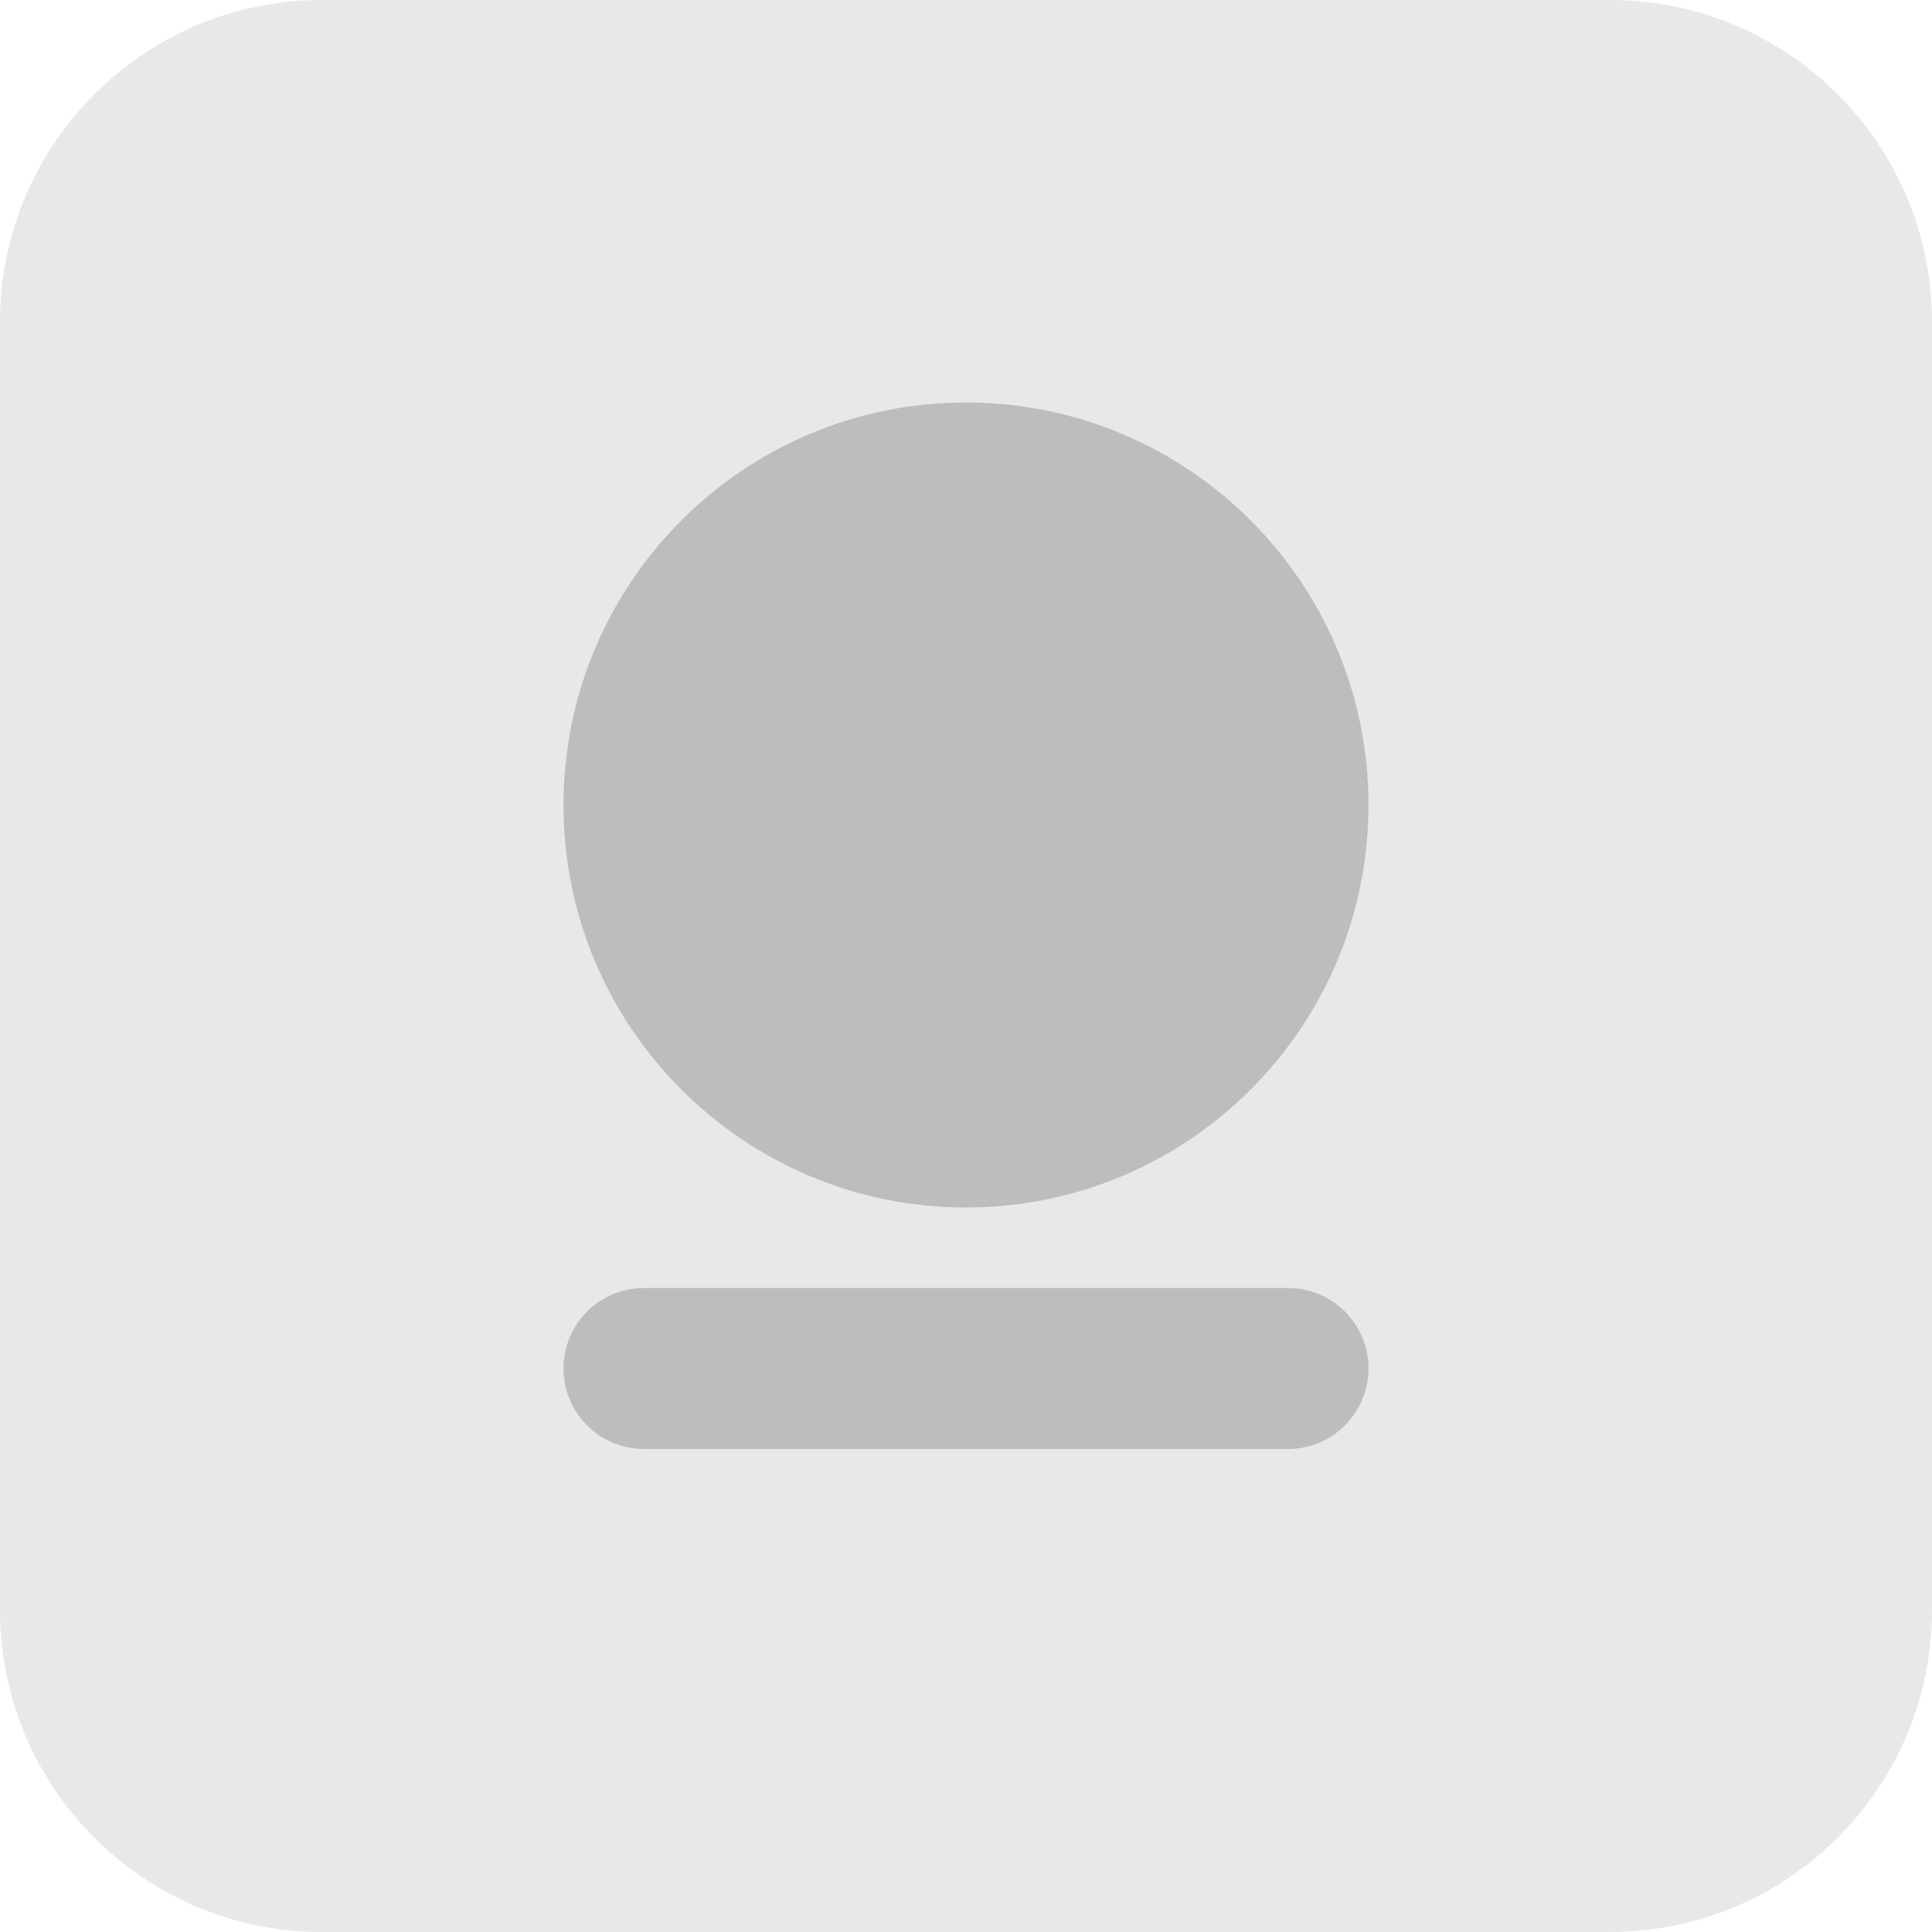
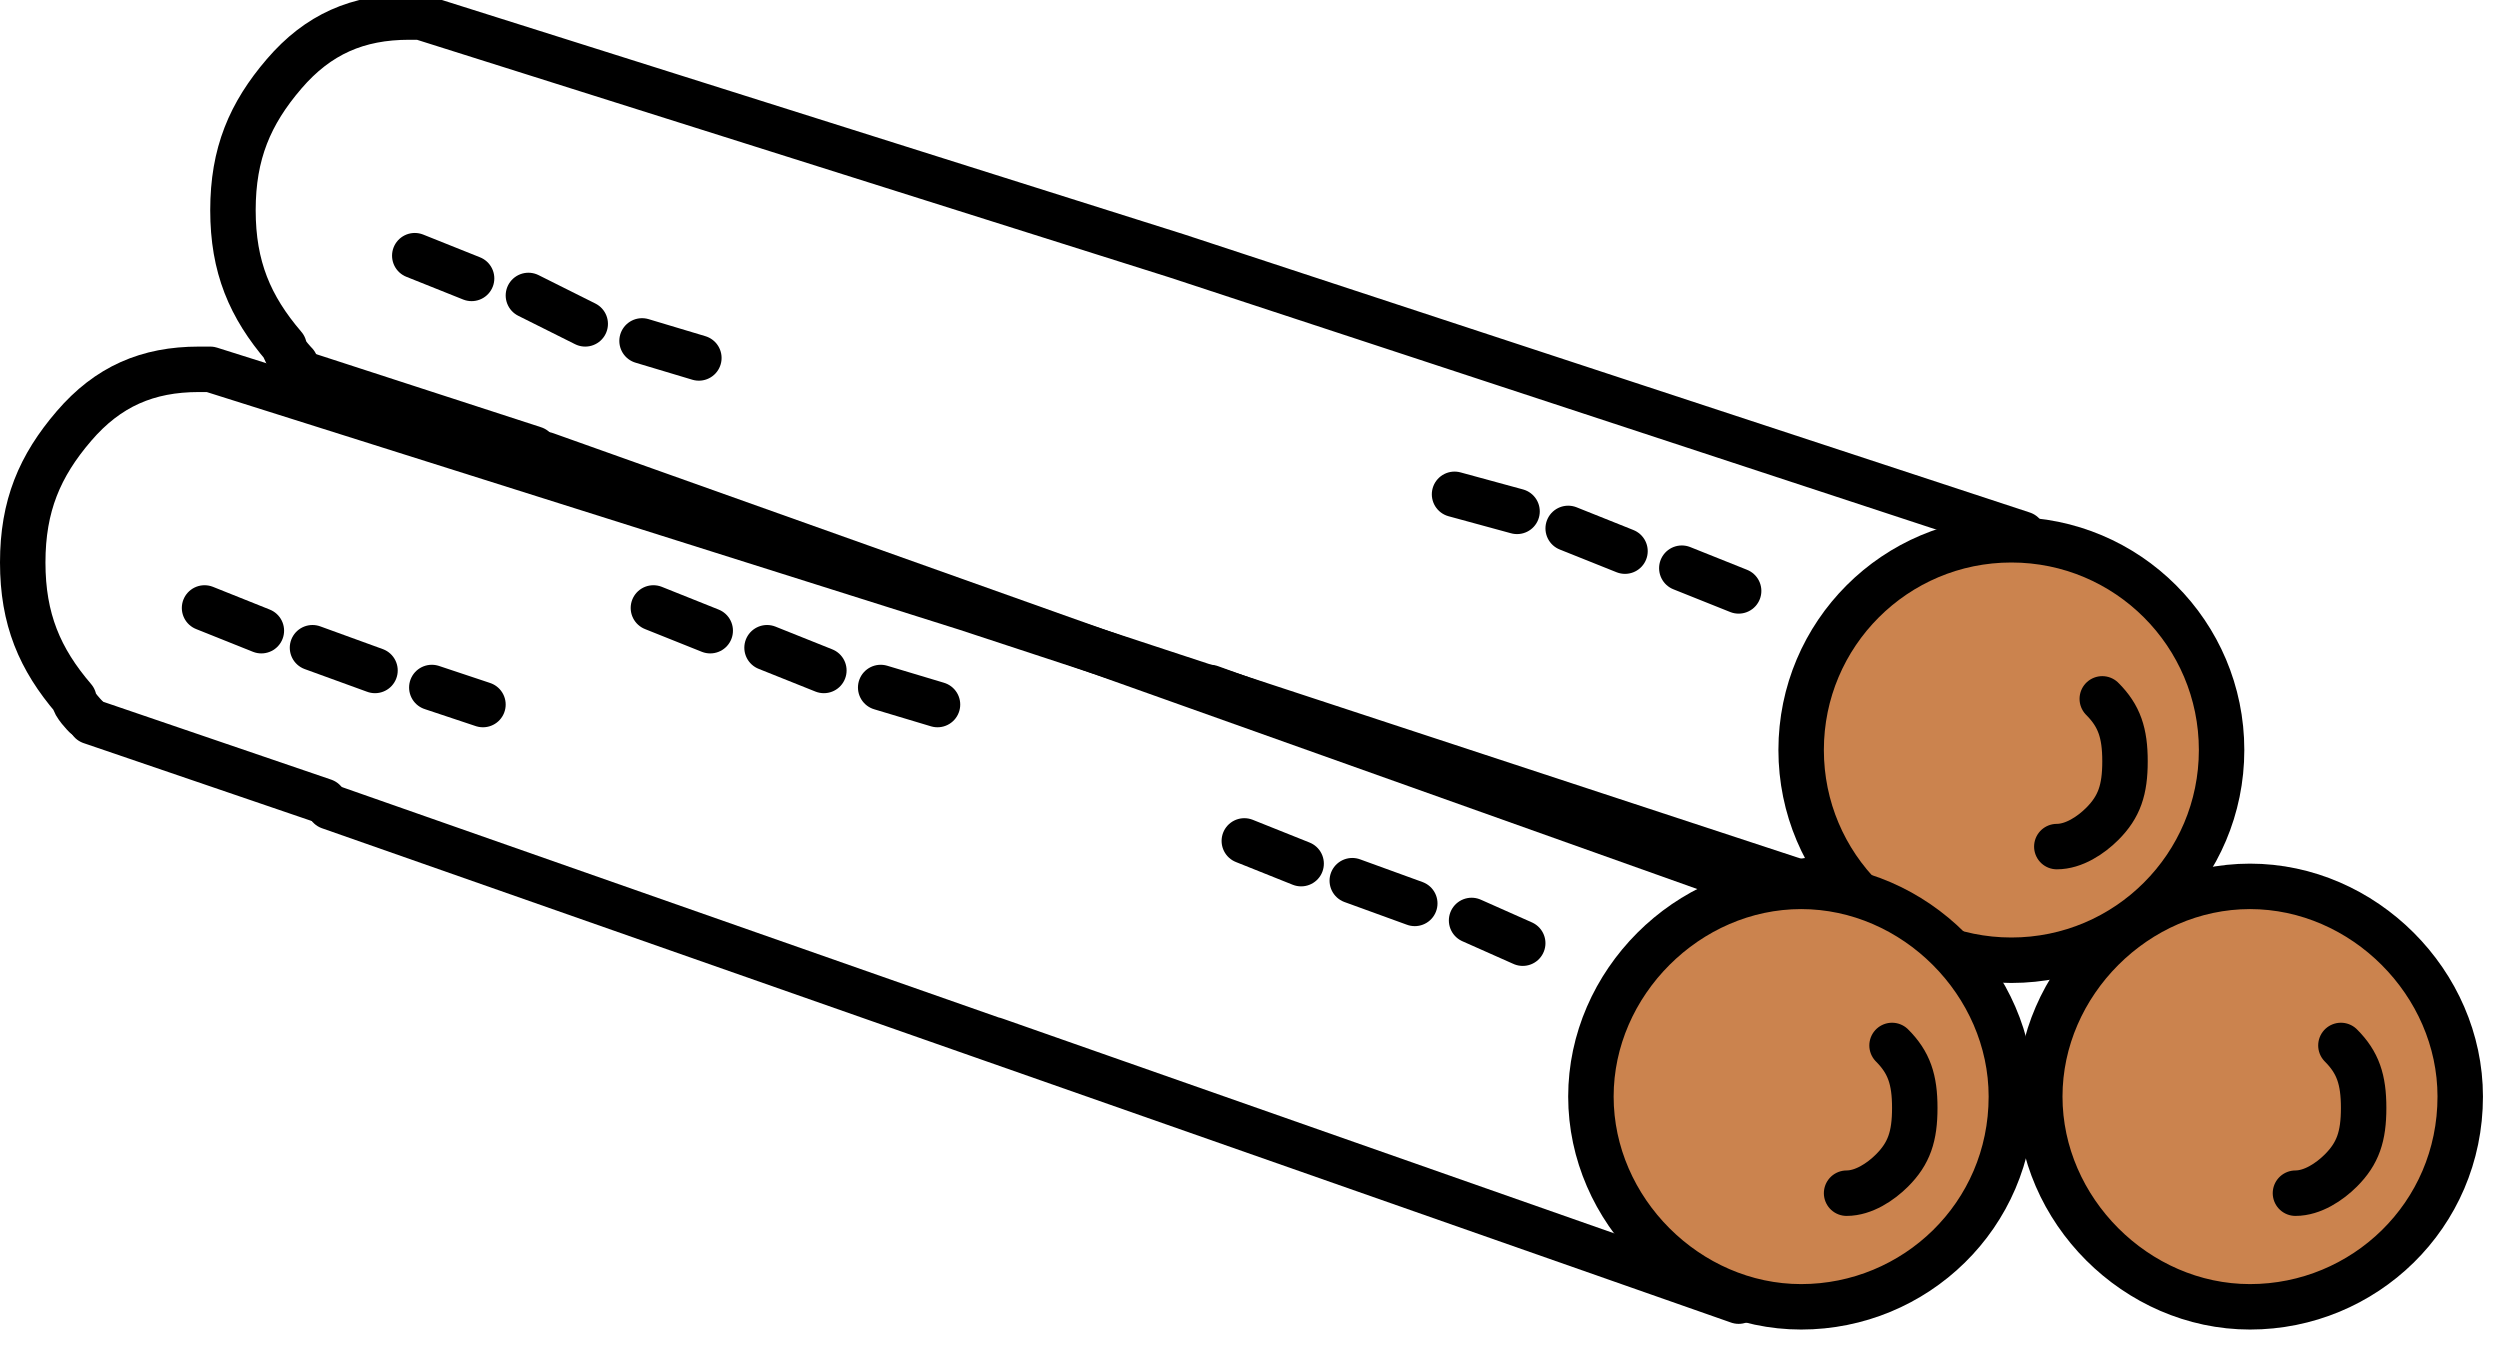
- <svg xmlns="http://www.w3.org/2000/svg" width="48" height="48" viewBox="0 0 48 48">
-   <rect width="48" height="48" rx="8" fill="#E8E8E8" />
-   <circle cx="24" cy="20" r="10" fill="#BDBDBD" />
-   <rect x="14" y="32" width="20" height="4" rx="2" fill="#BDBDBD" />
+ <svg xmlns="http://www.w3.org/2000/svg" id="Layer_1" version="1.1" viewBox="0 0 44 24">
+   <defs>
+     <style>
+       .st0 {
+         fill: none;
+       }
+ 
+       .st0, .st1 {
+         stroke: #000;
+         stroke-linecap: round;
+         stroke-linejoin: round;
+         stroke-width: .8px;
+       }
+ 
+       .st1 {
+         fill: #cb834e;
+       }
+     </style>
+   </defs>
+   <path class="st0" d="M5.2,6.4c0,0-.2-.2-.2-.3-.6-.7-.9-1.4-.9-2.4s.3-1.7.9-2.4c.6-.7,1.3-1,2.2-1h.2l13.3,4.2,14.9,4.9" />
+   <polyline class="st0" points="21.3 12.1 34.3 16.8 9.6 8" />
+   <line class="st0" x1="5.4" y1="6.6" x2="9.4" y2="7.9" />
+   <line class="st0" x1="11.3" y1="6" x2="12.3" y2="6.3" />
+   <line class="st0" x1="9.3" y1="5.2" x2="10.3" y2="5.7" />
+   <line class="st0" x1="7.3" y1="4.5" x2="8.3" y2="4.9" />
+   <line class="st0" x1="29.6" y1="10" x2="30.6" y2="10.4" />
+   <line class="st0" x1="27.6" y1="9.3" x2="28.6" y2="9.7" />
+   <line class="st0" x1="25.6" y1="8.7" x2="26.7" y2="9" />
+   <path class="st0" d="M1.5,12.6c0,0-.2-.2-.2-.3-.6-.7-.9-1.4-.9-2.4s.3-1.7.9-2.4c.6-.7,1.3-1,2.2-1h.2l13.3,4.2,14.9,4.9" />
+   <polyline class="st0" points="17.5 18.3 30.6 22.9 5.8 14.2" />
+   <line class="st0" x1="1.6" y1="12.7" x2="5.7" y2="14.1" />
+   <line class="st0" x1="7.6" y1="12.1" x2="8.5" y2="12.4" />
+   <line class="st0" x1="5.5" y1="11.4" x2="6.6" y2="11.8" />
+   <line class="st0" x1="3.6" y1="10.7" x2="4.6" y2="11.1" />
+   <line class="st0" x1="25.9" y1="16.2" x2="26.8" y2="16.6" />
+   <line class="st0" x1="23.8" y1="15.5" x2="24.9" y2="15.9" />
+   <line class="st0" x1="21.9" y1="14.8" x2="22.9" y2="15.2" />
+   <line class="st0" x1="15.5" y1="12.1" x2="16.5" y2="12.4" />
+   <line class="st0" x1="13.5" y1="11.4" x2="14.5" y2="11.8" />
+   <line class="st0" x1="11.5" y1="10.7" x2="12.5" y2="11.1" />
+   <line class="st0" x1="33.8" y1="16.2" x2="34.8" y2="16.6" />
+   <line class="st0" x1="31.8" y1="15.5" x2="32.8" y2="15.9" />
+   <circle class="st1" cx="35.4" cy="13.2" r="3.7" />
+   <path class="st1" d="M35.4,19.3c0,2.1-1.7,3.7-3.7,3.7s-3.7-1.7-3.7-3.7,1.7-3.7,3.7-3.7,3.7,1.7,3.7,3.7Z" />
+   <path class="st1" d="M43.3,19.3c0,2.1-1.7,3.7-3.7,3.7s-3.7-1.7-3.7-3.7,1.7-3.7,3.7-3.7,3.7,1.7,3.7,3.7Z" />
+   <path class="st0" d="M33.3,18.4c.3.3.4.6.4,1.1s-.1.8-.4,1.1c-.2.2-.5.4-.8.4" />
+   <path class="st0" d="M37,12.3c.3.3.4.6.4,1.1s-.1.8-.4,1.1c-.2.2-.5.4-.8.4" />
+   <path class="st0" d="M41.2,18.4c.3.3.4.6.4,1.1s-.1.8-.4,1.1c-.2.2-.5.4-.8.4" />
</svg>
